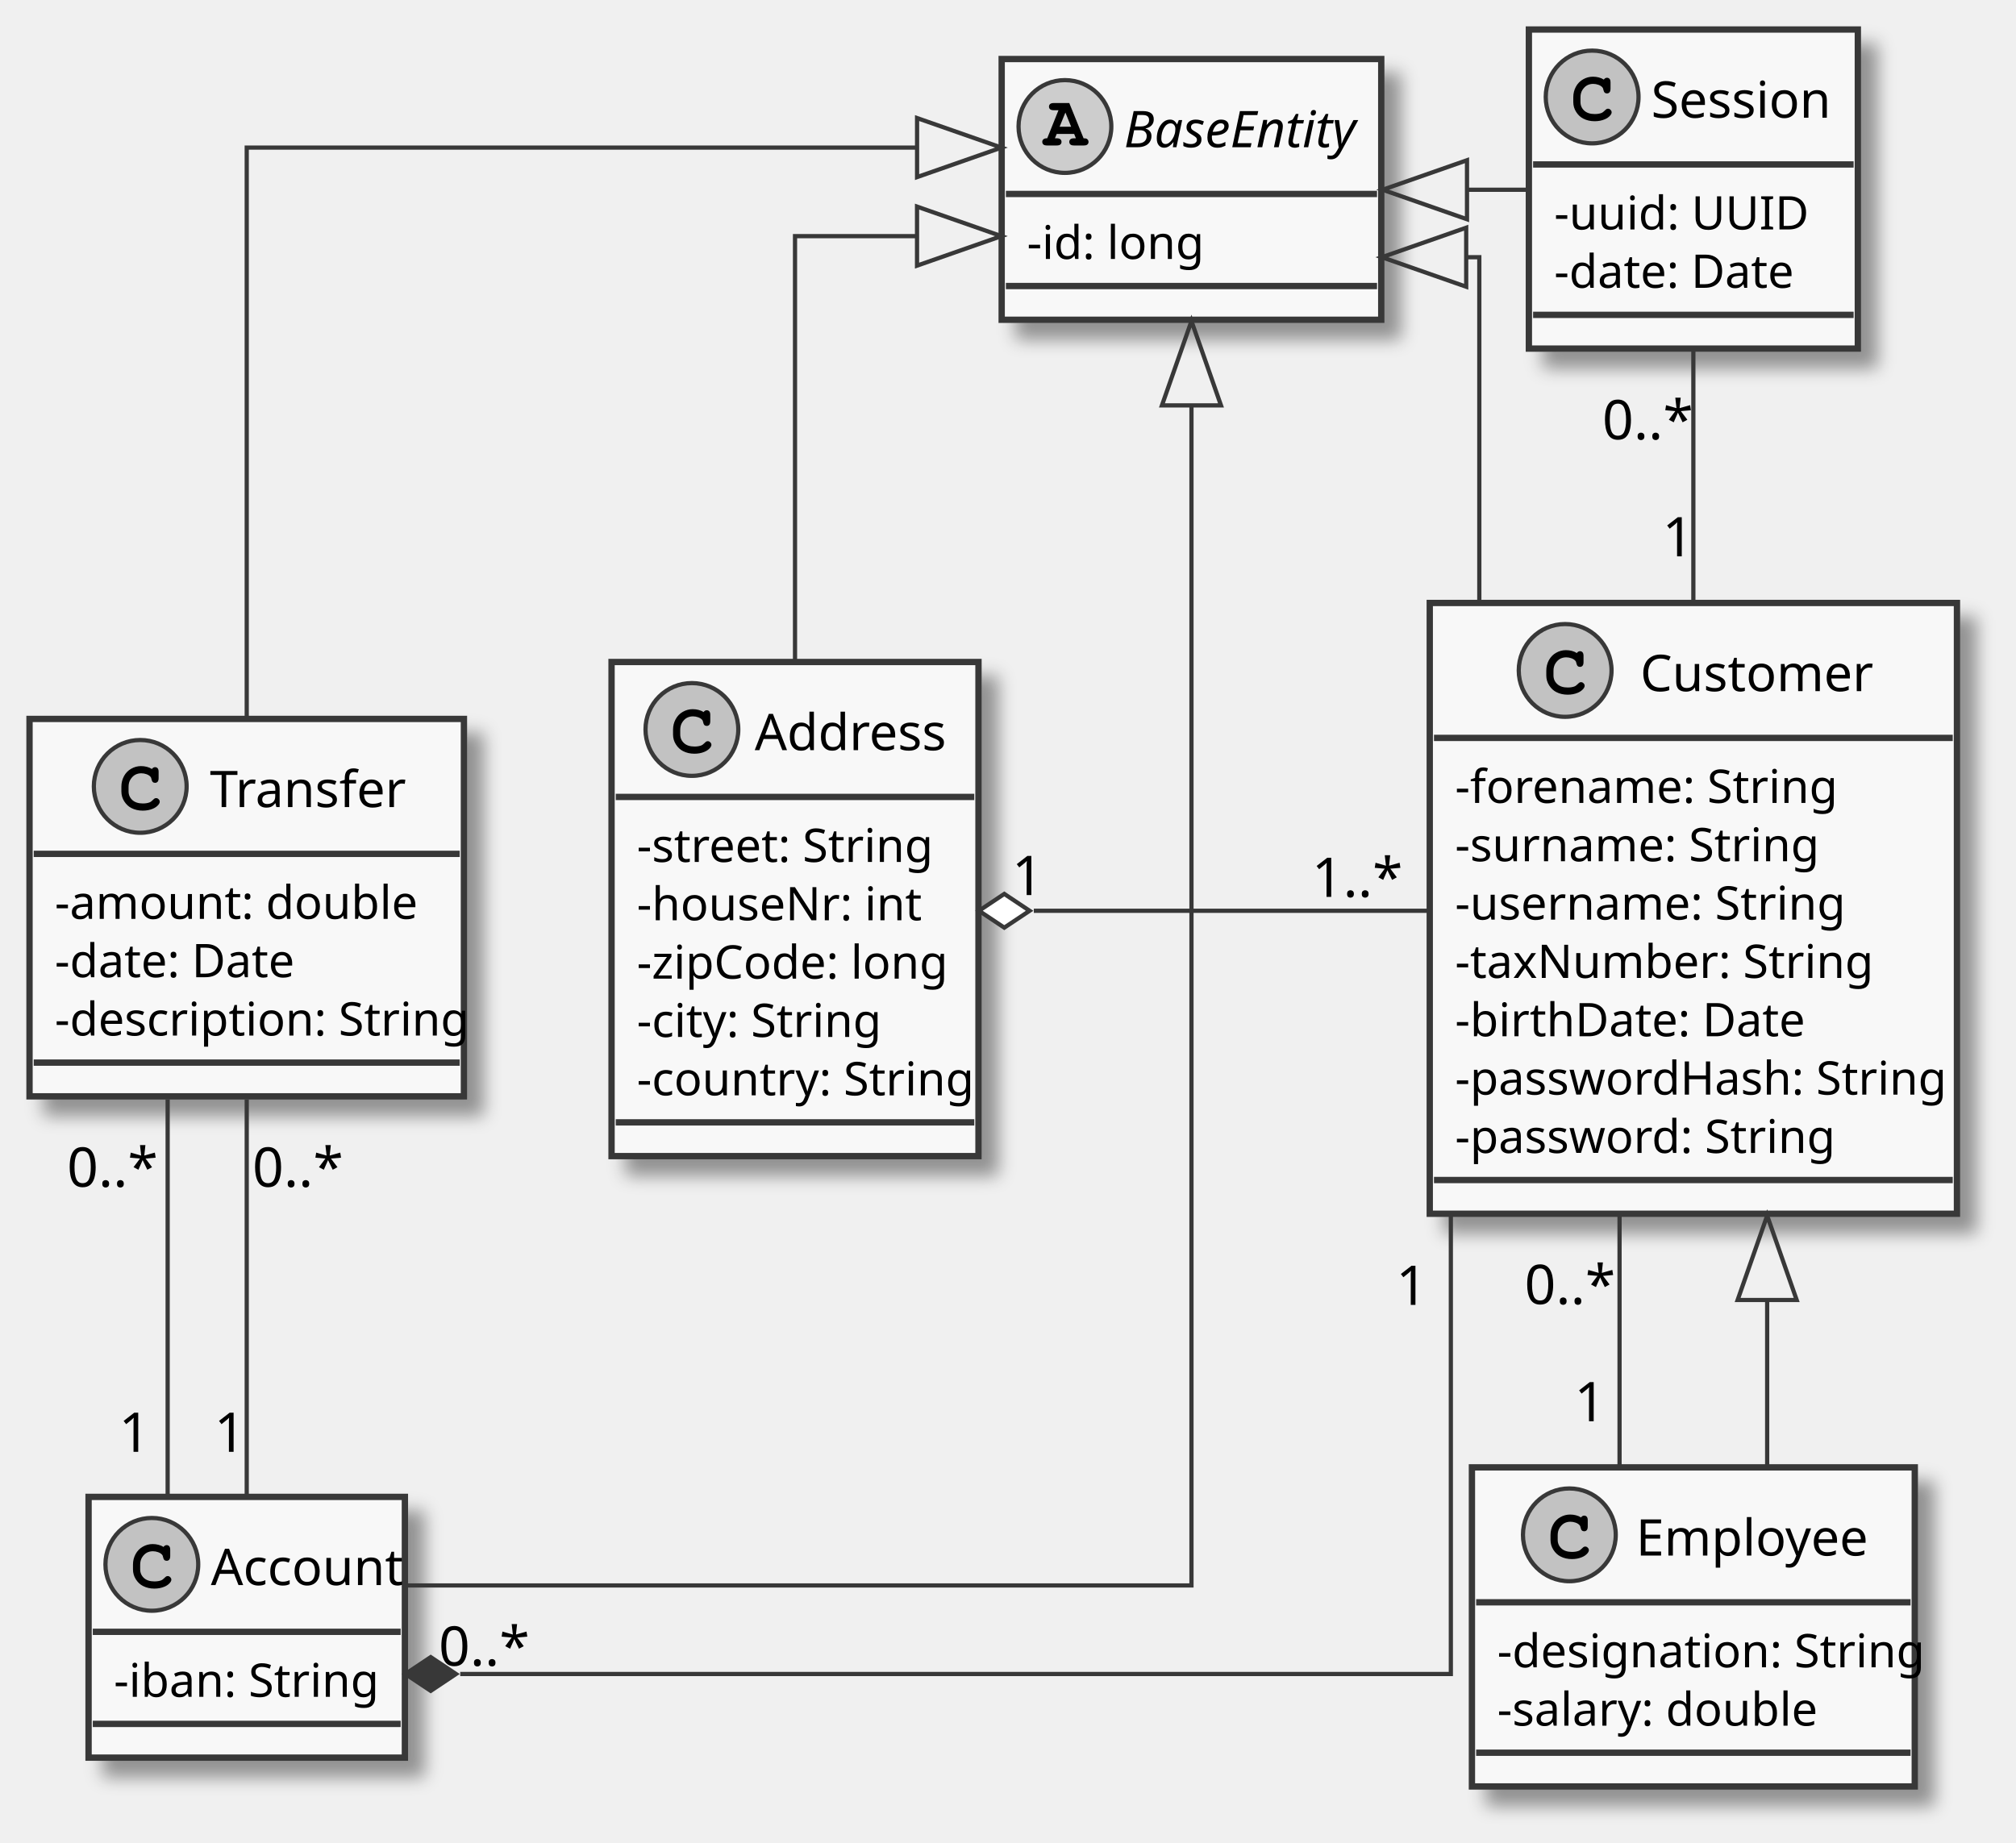
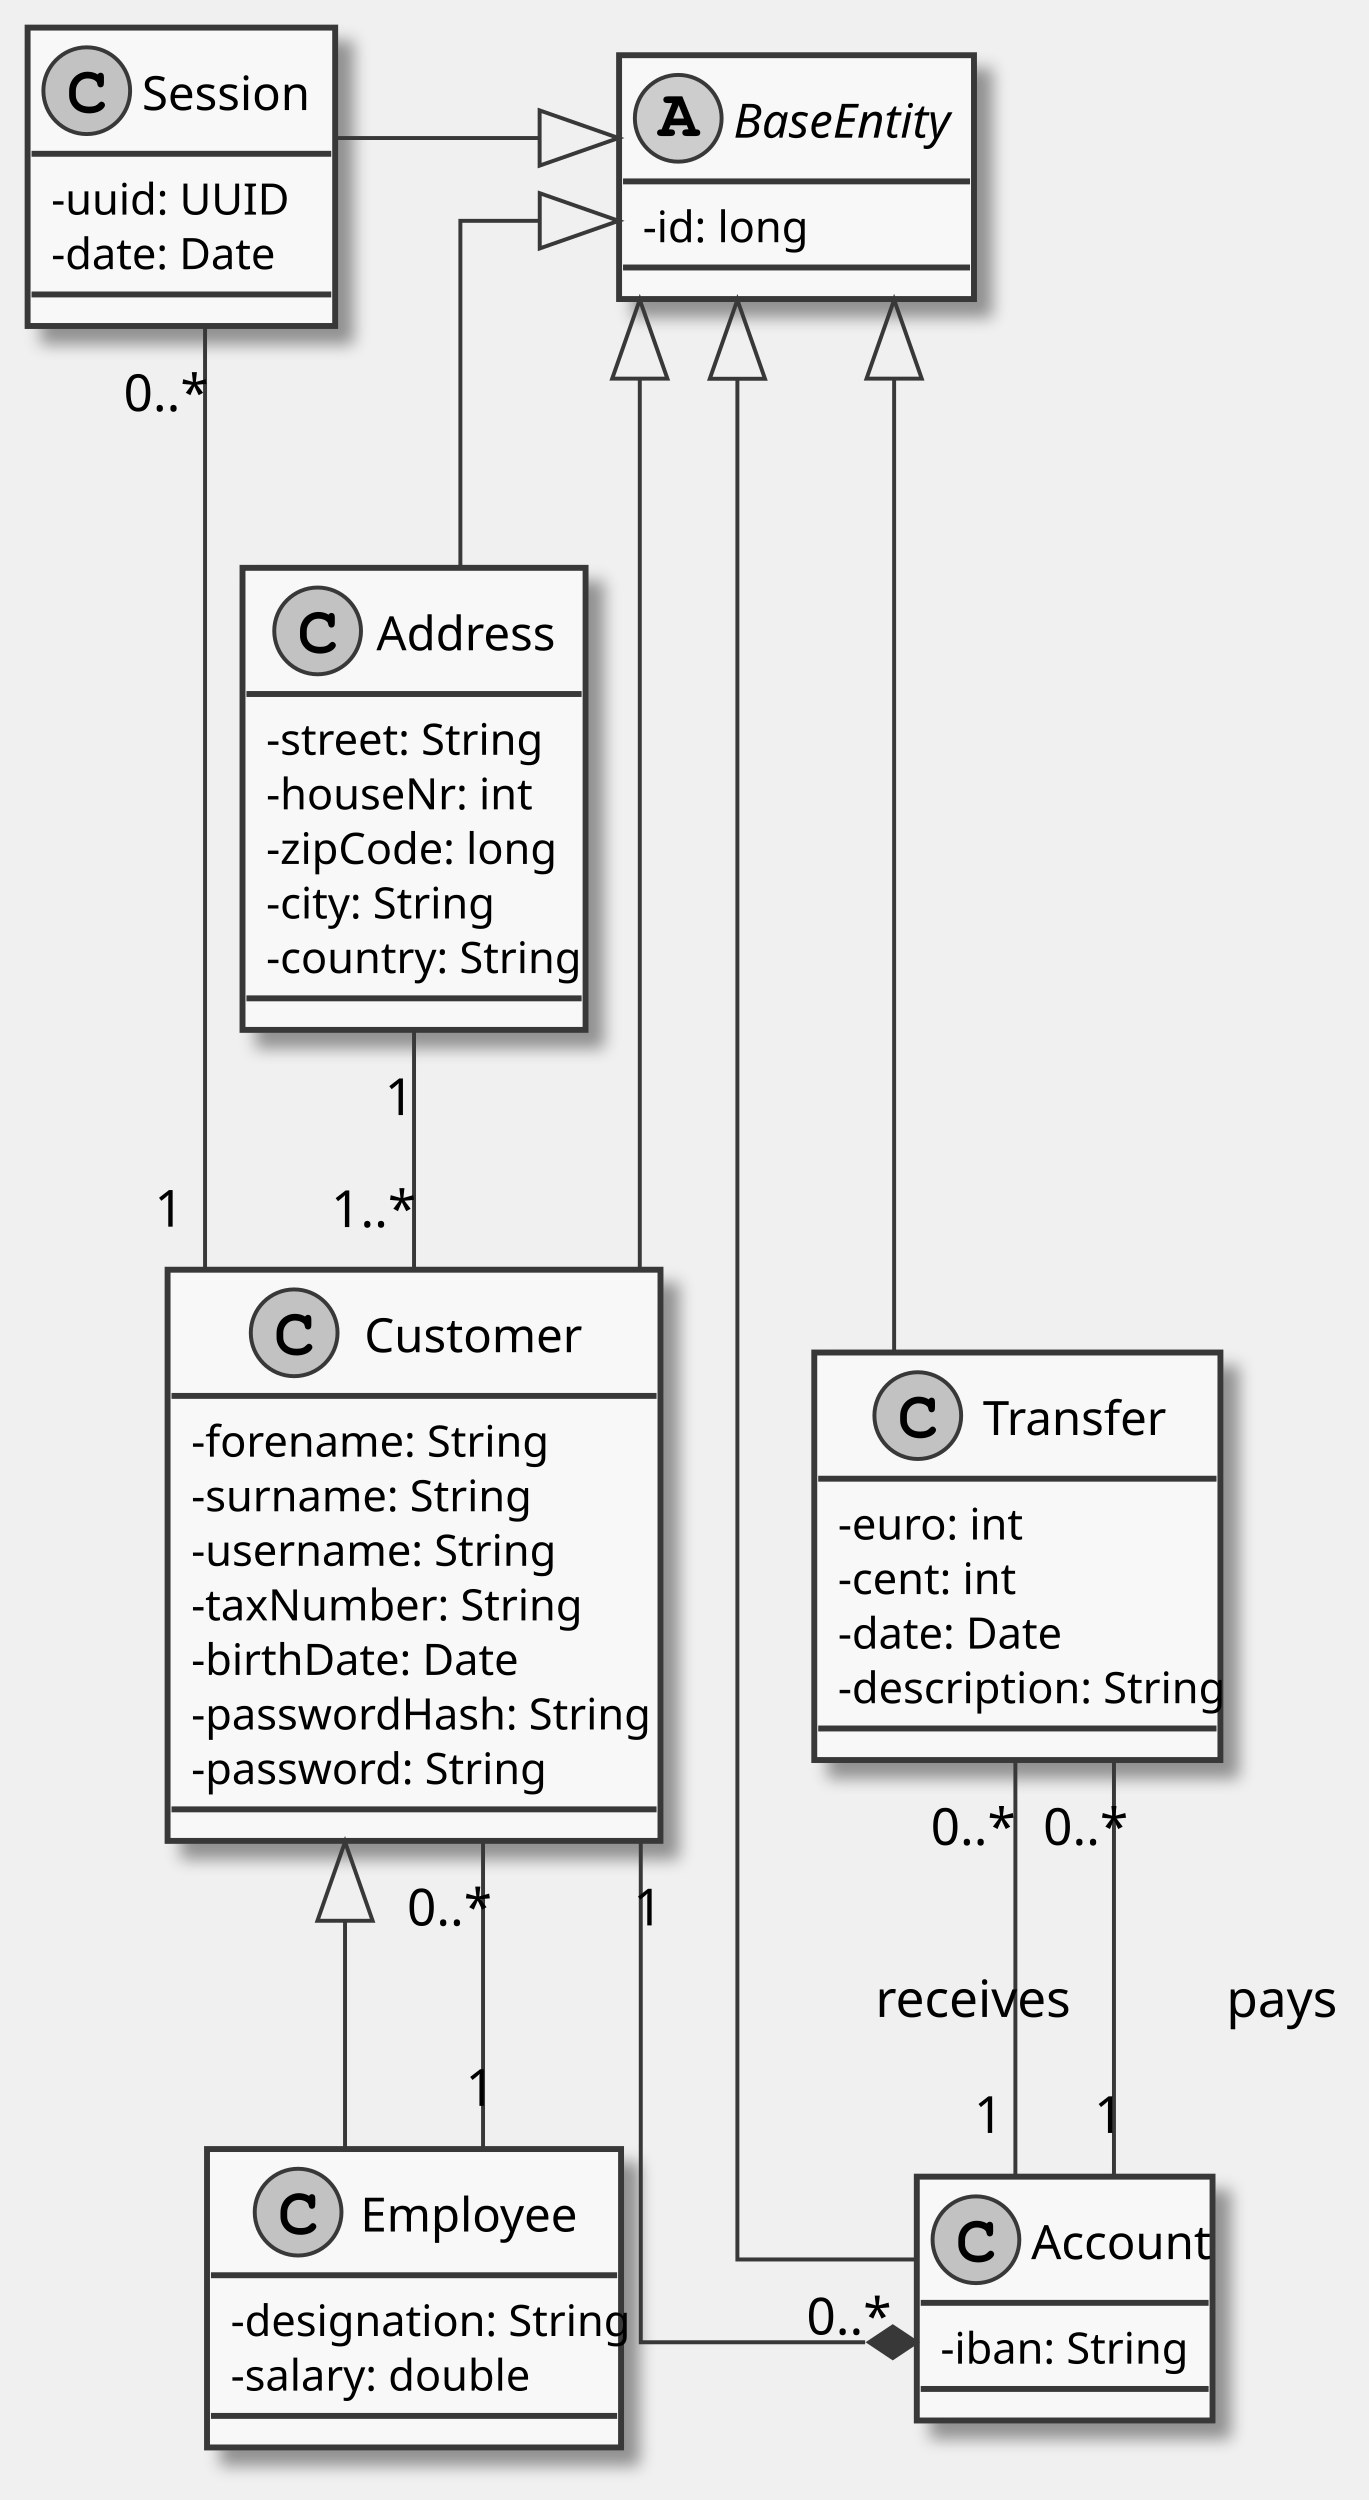
- <svg xmlns="http://www.w3.org/2000/svg" contentScriptType="application/ecmascript" contentStyleType="text/css" height="437px" preserveAspectRatio="none" style="width:478px;height:437px;" version="1.1" viewBox="0 0 478 437" width="478px" zoomAndPan="magnify">
+ <svg xmlns="http://www.w3.org/2000/svg" contentScriptType="application/ecmascript" contentStyleType="text/css" height="634px" preserveAspectRatio="none" style="width:347px;height:634px;" version="1.1" viewBox="0 0 347 634" width="347px" zoomAndPan="magnify">
  <defs>
-     <filter height="300%" id="f1jjltn5rezrqn" width="300%" x="-1" y="-1">
+     <filter height="300%" id="f1qop71v6wcttd" width="300%" x="-1" y="-1">
      <feGaussianBlur result="blurOut" stdDeviation="2.0" />
      <feColorMatrix in="blurOut" result="blurOut2" type="matrix" values="0 0 0 0 0 0 0 0 0 0 0 0 0 0 0 0 0 0 .4 0" />
      <feOffset dx="4.0" dy="4.0" in="blurOut2" result="blurOut3" />
      <feBlend in="SourceGraphic" in2="blurOut3" mode="normal" />
    </filter>
  </defs>
  <g>
-     <rect codeLine="6" fill="#F8F8F8" filter="url(#f1jjltn5rezrqn)" height="61.836" id="BaseEntity" style="stroke: #383838; stroke-width: 1.5;" width="90" x="237.5" y="14" />
-     <ellipse cx="252.5" cy="30" fill="#CDCDCD" rx="11" ry="11" style="stroke: #383838; stroke-width: 1.0;" />
-     <path d="M254.688,31.766 L250.547,31.766 L250.125,32.797 L250.547,32.797 Q251.156,32.797 251.422,33.031 Q251.688,33.266 251.688,33.656 Q251.688,34.031 251.422,34.266 Q251.156,34.5 250.547,34.5 L248.25,34.5 Q247.641,34.5 247.391,34.266 Q247.125,34.031 247.125,33.641 Q247.125,33.266 247.406,33.031 Q247.672,32.781 248.297,32.797 L250.969,26.141 L249.859,26.141 Q249.25,26.141 248.984,25.906 Q248.719,25.672 248.719,25.281 Q248.719,24.906 248.984,24.672 Q249.25,24.438 249.859,24.438 L253.531,24.438 L256.922,32.797 Q257.516,32.797 257.703,32.938 Q258.094,33.203 258.094,33.656 Q258.094,34.031 257.828,34.266 Q257.578,34.5 256.969,34.5 L254.672,34.5 Q254.062,34.5 253.797,34.266 Q253.531,34.031 253.531,33.641 Q253.531,33.266 253.797,33.031 Q254.062,32.797 254.672,32.797 L255.094,32.797 L254.688,31.766 Z M253.969,30.062 L252.609,26.688 L251.234,30.062 L253.969,30.062 Z " />
-     <text fill="#000000" font-family="sans-serif" font-size="12" font-style="italic" lengthAdjust="spacingAndGlyphs" textLength="58" x="266.5" y="34.91">BaseEntity</text>
-     <line style="stroke: #383838; stroke-width: 1.5;" x1="238.5" x2="326.5" y1="46" y2="46" />
-     <text fill="#000000" font-family="sans-serif" font-size="11" lengthAdjust="spacingAndGlyphs" textLength="38" x="243.5" y="61.419">-id: long</text>
-     <line style="stroke: #383838; stroke-width: 1.5;" x1="238.5" x2="326.5" y1="67.836" y2="67.836" />
-     <rect codeLine="13" fill="#F8F8F8" filter="url(#f1jjltn5rezrqn)" height="61.836" id="Account" style="stroke: #383838; stroke-width: 1.5;" width="75" x="21" y="355" />
-     <ellipse cx="36" cy="371" fill="#C2C2C2" rx="11" ry="11" style="stroke: #383838; stroke-width: 1.0;" />
-     <path d="M38.766,366.875 Q38.922,366.656 39.109,366.547 Q39.297,366.438 39.516,366.438 Q39.891,366.438 40.125,366.703 Q40.359,366.953 40.359,367.562 L40.359,369.016 Q40.359,369.625 40.125,369.891 Q39.891,370.156 39.516,370.156 Q39.172,370.156 38.969,369.953 Q38.766,369.766 38.656,369.25 Q38.609,368.891 38.422,368.703 Q38.094,368.328 37.484,368.109 Q36.875,367.891 36.25,367.891 Q35.484,367.891 34.844,368.219 Q34.219,368.547 33.719,369.297 Q33.234,370.047 33.234,371.078 L33.234,372.172 Q33.234,373.406 34.125,374.234 Q35.016,375.047 36.609,375.047 Q37.547,375.047 38.203,374.797 Q38.594,374.641 39.016,374.203 Q39.281,373.938 39.422,373.859 Q39.578,373.781 39.781,373.781 Q40.109,373.781 40.359,374.047 Q40.625,374.297 40.625,374.641 Q40.625,374.984 40.281,375.391 Q39.781,375.969 38.984,376.297 Q37.906,376.75 36.609,376.75 Q35.094,376.75 33.891,376.125 Q32.906,375.625 32.219,374.562 Q31.531,373.484 31.531,372.203 L31.531,371.047 Q31.531,369.719 32.141,368.578 Q32.766,367.422 33.859,366.812 Q34.953,366.188 36.188,366.188 Q36.922,366.188 37.562,366.359 Q38.219,366.516 38.766,366.875 Z " />
-     <text fill="#000000" font-family="sans-serif" font-size="12" lengthAdjust="spacingAndGlyphs" textLength="43" x="50" y="375.91">Account</text>
-     <line style="stroke: #383838; stroke-width: 1.5;" x1="22" x2="95" y1="387" y2="387" />
-     <text fill="#000000" font-family="sans-serif" font-size="11" lengthAdjust="spacingAndGlyphs" textLength="58" x="27" y="402.419">-iban: String</text>
-     <line style="stroke: #383838; stroke-width: 1.5;" x1="22" x2="95" y1="408.836" y2="408.836" />
-     <rect codeLine="17" fill="#F8F8F8" filter="url(#f1jjltn5rezrqn)" height="117.18" id="Address" style="stroke: #383838; stroke-width: 1.5;" width="87" x="145" y="157" />
-     <ellipse cx="164.05" cy="173" fill="#C2C2C2" rx="11" ry="11" style="stroke: #383838; stroke-width: 1.0;" />
-     <path d="M166.816,168.875 Q166.972,168.656 167.159,168.547 Q167.347,168.438 167.566,168.438 Q167.941,168.438 168.175,168.703 Q168.409,168.953 168.409,169.562 L168.409,171.016 Q168.409,171.625 168.175,171.891 Q167.941,172.156 167.566,172.156 Q167.222,172.156 167.019,171.953 Q166.816,171.766 166.706,171.25 Q166.659,170.891 166.472,170.703 Q166.144,170.328 165.534,170.109 Q164.925,169.891 164.3,169.891 Q163.534,169.891 162.894,170.219 Q162.269,170.547 161.769,171.297 Q161.284,172.047 161.284,173.078 L161.284,174.172 Q161.284,175.406 162.175,176.234 Q163.066,177.047 164.659,177.047 Q165.597,177.047 166.253,176.797 Q166.644,176.641 167.066,176.203 Q167.331,175.938 167.472,175.859 Q167.628,175.781 167.831,175.781 Q168.159,175.781 168.409,176.047 Q168.675,176.297 168.675,176.641 Q168.675,176.984 168.331,177.391 Q167.831,177.969 167.034,178.297 Q165.956,178.75 164.659,178.75 Q163.144,178.75 161.941,178.125 Q160.956,177.625 160.269,176.562 Q159.581,175.484 159.581,174.203 L159.581,173.047 Q159.581,171.719 160.191,170.578 Q160.816,169.422 161.909,168.812 Q163.003,168.188 164.238,168.188 Q164.972,168.188 165.613,168.359 Q166.269,168.516 166.816,168.875 Z " />
-     <text fill="#000000" font-family="sans-serif" font-size="12" lengthAdjust="spacingAndGlyphs" textLength="46" x="178.95" y="177.91">Address</text>
-     <line style="stroke: #383838; stroke-width: 1.5;" x1="146" x2="231" y1="189" y2="189" />
-     <text fill="#000000" font-family="sans-serif" font-size="11" lengthAdjust="spacingAndGlyphs" textLength="66" x="151" y="204.419">-street: String</text>
-     <text fill="#000000" font-family="sans-serif" font-size="11" lengthAdjust="spacingAndGlyphs" textLength="62" x="151" y="218.255">-houseNr: int</text>
-     <text fill="#000000" font-family="sans-serif" font-size="11" lengthAdjust="spacingAndGlyphs" textLength="69" x="151" y="232.091">-zipCode: long</text>
-     <text fill="#000000" font-family="sans-serif" font-size="11" lengthAdjust="spacingAndGlyphs" textLength="55" x="151" y="245.927">-city: String</text>
-     <text fill="#000000" font-family="sans-serif" font-size="11" lengthAdjust="spacingAndGlyphs" textLength="75" x="151" y="259.763">-country: String</text>
-     <line style="stroke: #383838; stroke-width: 1.5;" x1="146" x2="231" y1="266.18" y2="266.18" />
-     <rect codeLine="27" fill="#F8F8F8" filter="url(#f1jjltn5rezrqn)" height="144.852" id="Customer" style="stroke: #383838; stroke-width: 1.5;" width="125" x="339" y="143" />
-     <ellipse cx="371.1" cy="159" fill="#C2C2C2" rx="11" ry="11" style="stroke: #383838; stroke-width: 1.0;" />
-     <path d="M373.866,154.875 Q374.022,154.656 374.209,154.547 Q374.397,154.438 374.616,154.438 Q374.991,154.438 375.225,154.703 Q375.459,154.953 375.459,155.562 L375.459,157.016 Q375.459,157.625 375.225,157.891 Q374.991,158.156 374.616,158.156 Q374.272,158.156 374.069,157.953 Q373.866,157.766 373.756,157.25 Q373.709,156.891 373.522,156.703 Q373.194,156.328 372.584,156.109 Q371.975,155.891 371.35,155.891 Q370.584,155.891 369.944,156.219 Q369.319,156.547 368.819,157.297 Q368.334,158.047 368.334,159.078 L368.334,160.172 Q368.334,161.406 369.225,162.234 Q370.116,163.047 371.709,163.047 Q372.647,163.047 373.303,162.797 Q373.694,162.641 374.116,162.203 Q374.381,161.938 374.522,161.859 Q374.678,161.781 374.881,161.781 Q375.209,161.781 375.459,162.047 Q375.725,162.297 375.725,162.641 Q375.725,162.984 375.381,163.391 Q374.881,163.969 374.084,164.297 Q373.006,164.75 371.709,164.75 Q370.194,164.75 368.991,164.125 Q368.006,163.625 367.319,162.562 Q366.631,161.484 366.631,160.203 L366.631,159.047 Q366.631,157.719 367.241,156.578 Q367.866,155.422 368.959,154.812 Q370.053,154.188 371.288,154.188 Q372.022,154.188 372.663,154.359 Q373.319,154.516 373.866,154.875 Z " />
-     <text fill="#000000" font-family="sans-serif" font-size="12" lengthAdjust="spacingAndGlyphs" textLength="55" x="388.9" y="163.91">Customer</text>
-     <line style="stroke: #383838; stroke-width: 1.5;" x1="340" x2="463" y1="175" y2="175" />
-     <text fill="#000000" font-family="sans-serif" font-size="11" lengthAdjust="spacingAndGlyphs" textLength="84" x="345" y="190.419">-forename: String</text>
-     <text fill="#000000" font-family="sans-serif" font-size="11" lengthAdjust="spacingAndGlyphs" textLength="80" x="345" y="204.255">-surname: String</text>
-     <text fill="#000000" font-family="sans-serif" font-size="11" lengthAdjust="spacingAndGlyphs" textLength="86" x="345" y="218.091">-username: String</text>
-     <text fill="#000000" font-family="sans-serif" font-size="11" lengthAdjust="spacingAndGlyphs" textLength="90" x="345" y="231.927">-taxNumber: String</text>
-     <text fill="#000000" font-family="sans-serif" font-size="11" lengthAdjust="spacingAndGlyphs" textLength="75" x="345" y="245.763">-birthDate: Date</text>
-     <text fill="#000000" font-family="sans-serif" font-size="11" lengthAdjust="spacingAndGlyphs" textLength="113" x="345" y="259.599">-passwordHash: String</text>
-     <text fill="#000000" font-family="sans-serif" font-size="11" lengthAdjust="spacingAndGlyphs" textLength="88" x="345" y="273.435">-password: String</text>
-     <line style="stroke: #383838; stroke-width: 1.5;" x1="340" x2="463" y1="279.852" y2="279.852" />
-     <rect codeLine="37" fill="#F8F8F8" filter="url(#f1jjltn5rezrqn)" height="75.672" id="Employee" style="stroke: #383838; stroke-width: 1.5;" width="105" x="349" y="348" />
-     <ellipse cx="372.1" cy="364" fill="#C2C2C2" rx="11" ry="11" style="stroke: #383838; stroke-width: 1.0;" />
-     <path d="M374.866,359.875 Q375.022,359.656 375.209,359.547 Q375.397,359.438 375.616,359.438 Q375.991,359.438 376.225,359.703 Q376.459,359.953 376.459,360.562 L376.459,362.016 Q376.459,362.625 376.225,362.891 Q375.991,363.156 375.616,363.156 Q375.272,363.156 375.069,362.953 Q374.866,362.766 374.756,362.25 Q374.709,361.891 374.522,361.703 Q374.194,361.328 373.584,361.109 Q372.975,360.891 372.35,360.891 Q371.584,360.891 370.944,361.219 Q370.319,361.547 369.819,362.297 Q369.334,363.047 369.334,364.078 L369.334,365.172 Q369.334,366.406 370.225,367.234 Q371.116,368.047 372.709,368.047 Q373.647,368.047 374.303,367.797 Q374.694,367.641 375.116,367.203 Q375.381,366.938 375.522,366.859 Q375.678,366.781 375.881,366.781 Q376.209,366.781 376.459,367.047 Q376.725,367.297 376.725,367.641 Q376.725,367.984 376.381,368.391 Q375.881,368.969 375.084,369.297 Q374.006,369.75 372.709,369.75 Q371.194,369.75 369.991,369.125 Q369.006,368.625 368.319,367.562 Q367.631,366.484 367.631,365.203 L367.631,364.047 Q367.631,362.719 368.241,361.578 Q368.866,360.422 369.959,359.812 Q371.053,359.188 372.288,359.188 Q373.022,359.188 373.663,359.359 Q374.319,359.516 374.866,359.875 Z " />
-     <text fill="#000000" font-family="sans-serif" font-size="12" lengthAdjust="spacingAndGlyphs" textLength="55" x="387.9" y="368.91">Employee</text>
-     <line style="stroke: #383838; stroke-width: 1.5;" x1="350" x2="453" y1="380" y2="380" />
-     <text fill="#000000" font-family="sans-serif" font-size="11" lengthAdjust="spacingAndGlyphs" textLength="93" x="355" y="395.419">-designation: String</text>
-     <text fill="#000000" font-family="sans-serif" font-size="11" lengthAdjust="spacingAndGlyphs" textLength="72" x="355" y="409.255">-salary: double</text>
-     <line style="stroke: #383838; stroke-width: 1.5;" x1="350" x2="453" y1="415.672" y2="415.672" />
-     <rect codeLine="42" fill="#F8F8F8" filter="url(#f1jjltn5rezrqn)" height="75.672" id="Session" style="stroke: #383838; stroke-width: 1.5;" width="78" x="362.5" y="7" />
-     <ellipse cx="377.5" cy="23" fill="#C2C2C2" rx="11" ry="11" style="stroke: #383838; stroke-width: 1.0;" />
-     <path d="M380.266,18.875 Q380.422,18.656 380.609,18.547 Q380.797,18.438 381.016,18.438 Q381.391,18.438 381.625,18.703 Q381.859,18.953 381.859,19.562 L381.859,21.016 Q381.859,21.625 381.625,21.891 Q381.391,22.156 381.016,22.156 Q380.672,22.156 380.469,21.953 Q380.266,21.766 380.156,21.25 Q380.109,20.891 379.922,20.703 Q379.594,20.328 378.984,20.109 Q378.375,19.891 377.75,19.891 Q376.984,19.891 376.344,20.219 Q375.719,20.547 375.219,21.297 Q374.734,22.047 374.734,23.078 L374.734,24.172 Q374.734,25.406 375.625,26.234 Q376.516,27.047 378.109,27.047 Q379.047,27.047 379.703,26.797 Q380.094,26.641 380.516,26.203 Q380.781,25.938 380.922,25.859 Q381.078,25.781 381.281,25.781 Q381.609,25.781 381.859,26.047 Q382.125,26.297 382.125,26.641 Q382.125,26.984 381.781,27.391 Q381.281,27.969 380.484,28.297 Q379.406,28.75 378.109,28.75 Q376.594,28.75 375.391,28.125 Q374.406,27.625 373.719,26.562 Q373.031,25.484 373.031,24.203 L373.031,23.047 Q373.031,21.719 373.641,20.578 Q374.266,19.422 375.359,18.812 Q376.453,18.188 377.688,18.188 Q378.422,18.188 379.062,18.359 Q379.719,18.516 380.266,18.875 Z " />
-     <text fill="#000000" font-family="sans-serif" font-size="12" lengthAdjust="spacingAndGlyphs" textLength="46" x="391.5" y="27.91">Session</text>
-     <line style="stroke: #383838; stroke-width: 1.5;" x1="363.5" x2="439.5" y1="39" y2="39" />
-     <text fill="#000000" font-family="sans-serif" font-size="11" lengthAdjust="spacingAndGlyphs" textLength="53" x="368.5" y="54.419">-uuid: UUID</text>
-     <text fill="#000000" font-family="sans-serif" font-size="11" lengthAdjust="spacingAndGlyphs" textLength="53" x="368.5" y="68.255">-date: Date</text>
-     <line style="stroke: #383838; stroke-width: 1.5;" x1="363.5" x2="439.5" y1="74.672" y2="74.672" />
-     <rect codeLine="47" fill="#F8F8F8" filter="url(#f1jjltn5rezrqn)" height="89.508" id="Transfer" style="stroke: #383838; stroke-width: 1.5;" width="103" x="7" y="170.5" />
-     <ellipse cx="33.25" cy="186.5" fill="#C2C2C2" rx="11" ry="11" style="stroke: #383838; stroke-width: 1.0;" />
-     <path d="M36.016,182.375 Q36.172,182.156 36.359,182.047 Q36.547,181.938 36.766,181.938 Q37.141,181.938 37.375,182.203 Q37.609,182.453 37.609,183.062 L37.609,184.516 Q37.609,185.125 37.375,185.391 Q37.141,185.656 36.766,185.656 Q36.422,185.656 36.219,185.453 Q36.016,185.266 35.906,184.75 Q35.859,184.391 35.672,184.203 Q35.344,183.828 34.734,183.609 Q34.125,183.391 33.5,183.391 Q32.734,183.391 32.094,183.719 Q31.469,184.047 30.969,184.797 Q30.484,185.547 30.484,186.578 L30.484,187.672 Q30.484,188.906 31.375,189.734 Q32.266,190.547 33.859,190.547 Q34.797,190.547 35.453,190.297 Q35.844,190.141 36.266,189.703 Q36.531,189.438 36.672,189.359 Q36.828,189.281 37.031,189.281 Q37.359,189.281 37.609,189.547 Q37.875,189.797 37.875,190.141 Q37.875,190.484 37.531,190.891 Q37.031,191.469 36.234,191.797 Q35.156,192.25 33.859,192.25 Q32.344,192.25 31.141,191.625 Q30.156,191.125 29.469,190.062 Q28.781,188.984 28.781,187.703 L28.781,186.547 Q28.781,185.219 29.391,184.078 Q30.016,182.922 31.109,182.312 Q32.203,181.688 33.438,181.688 Q34.172,181.688 34.812,181.859 Q35.469,182.016 36.016,182.375 Z " />
-     <text fill="#000000" font-family="sans-serif" font-size="12" lengthAdjust="spacingAndGlyphs" textLength="46" x="49.75" y="191.41">Transfer</text>
-     <line style="stroke: #383838; stroke-width: 1.5;" x1="8" x2="109" y1="202.5" y2="202.5" />
-     <text fill="#000000" font-family="sans-serif" font-size="11" lengthAdjust="spacingAndGlyphs" textLength="77" x="13" y="217.919">-amount: double</text>
-     <text fill="#000000" font-family="sans-serif" font-size="11" lengthAdjust="spacingAndGlyphs" textLength="53" x="13" y="231.755">-date: Date</text>
-     <text fill="#000000" font-family="sans-serif" font-size="11" lengthAdjust="spacingAndGlyphs" textLength="91" x="13" y="245.591">-description: String</text>
-     <line style="stroke: #383838; stroke-width: 1.5;" x1="8" x2="109" y1="252.008" y2="252.008" />
-     <path codeLine="55" d="M401.5,83.26 C401.5,100.84 401.5,122.29 401.5,142.75 " fill="none" id="Session-Customer" style="stroke: #383838; stroke-width: 1.0;" />
-     <text fill="#000000" font-family="sans-serif" font-size="13" lengthAdjust="spacingAndGlyphs" textLength="20" x="379.906" y="104.182">0..*</text>
-     <text fill="#000000" font-family="sans-serif" font-size="13" lengthAdjust="spacingAndGlyphs" textLength="7" x="394.139" y="131.944">1</text>
-     <path codeLine="56" d="M344,288.02 C344,338.57 344,397 344,397 C344,397 109.12,397 109.12,397 " fill="none" id="Customer-to-Account" style="stroke: #383838; stroke-width: 1.0;" />
-     <polygon fill="#383838" points="96.12,397,102.12,401,108.12,397,102.12,393,96.12,397" style="stroke: #383838; stroke-width: 1.0;" />
-     <text fill="#000000" font-family="sans-serif" font-size="13" lengthAdjust="spacingAndGlyphs" textLength="7" x="330.995" y="309.466">1</text>
-     <text fill="#000000" font-family="sans-serif" font-size="13" lengthAdjust="spacingAndGlyphs" textLength="20" x="104.007" y="395.035">0..*</text>
-     <path codeLine="57" d="M245.12,216 C245.12,216 338.96,216 338.96,216 " fill="none" id="Address-backto-Customer" style="stroke: #383838; stroke-width: 1.0;" />
-     <polygon fill="#FFFFFF" points="232.12,216,238.12,220,244.12,216,238.12,212,232.12,216" style="stroke: #383838; stroke-width: 1.0;" />
-     <text fill="#000000" font-family="sans-serif" font-size="13" lengthAdjust="spacingAndGlyphs" textLength="7" x="239.924" y="212.267">1</text>
-     <text fill="#000000" font-family="sans-serif" font-size="13" lengthAdjust="spacingAndGlyphs" textLength="20" x="311.026" y="212.702">1..*</text>
-     <path codeLine="58" d="M39.75,260.74 C39.75,290.44 39.75,328.51 39.75,354.84 " fill="none" id="Transfer-Account" style="stroke: #383838; stroke-width: 1.0;" />
-     <text fill="#000000" font-family="sans-serif" font-size="13" lengthAdjust="spacingAndGlyphs" textLength="20" x="15.887" y="281.446">0..*</text>
-     <text fill="#000000" font-family="sans-serif" font-size="13" lengthAdjust="spacingAndGlyphs" textLength="7" x="28.161" y="344.312">1</text>
-     <path codeLine="59" d="M58.5,260.74 C58.5,290.44 58.5,328.51 58.5,354.84 " fill="none" id="Transfer-Account-1" style="stroke: #383838; stroke-width: 1.0;" />
-     <text fill="#000000" font-family="sans-serif" font-size="13" lengthAdjust="spacingAndGlyphs" textLength="20" x="59.844" y="281.446">0..*</text>
-     <text fill="#000000" font-family="sans-serif" font-size="13" lengthAdjust="spacingAndGlyphs" textLength="7" x="50.778" y="344.312">1</text>
-     <path codeLine="60" d="M384,288.3 C384,308.76 384,330.19 384,347.75 " fill="none" id="Customer-Employee" style="stroke: #383838; stroke-width: 1.0;" />
-     <text fill="#000000" font-family="sans-serif" font-size="13" lengthAdjust="spacingAndGlyphs" textLength="20" x="361.465" y="309.267">0..*</text>
-     <text fill="#000000" font-family="sans-serif" font-size="13" lengthAdjust="spacingAndGlyphs" textLength="7" x="373.259" y="337.067">1</text>
-     <path codeLine="68" d="M419,308.3 C419,308.3 419,347.75 419,347.75 " fill="none" id="Customer-backto-Employee" style="stroke: #383838; stroke-width: 1.0;" />
-     <polygon fill="none" points="412,308.3,419,288.3,426,308.3,412,308.3" style="stroke: #383838; stroke-width: 1.0;" />
-     <path codeLine="62" d="M282.5,96.14 C282.5,96.14 282.5,376 282.5,376 C282.5,376 160.08,376 96.25,376 " fill="none" id="BaseEntity-backto-Account" style="stroke: #383838; stroke-width: 1.0;" />
-     <polygon fill="none" points="275.5,96.14,282.5,76.14,289.5,96.14,275.5,96.14" style="stroke: #383838; stroke-width: 1.0;" />
-     <path codeLine="63" d="M217.43,56 C217.43,56 188.5,56 188.5,56 C188.5,56 188.5,111.13 188.5,156.56 " fill="none" id="BaseEntity-backto-Address" style="stroke: #383838; stroke-width: 1.0;" />
-     <polygon fill="none" points="217.43,49,237.43,56,217.43,63,217.43,49" style="stroke: #383838; stroke-width: 1.0;" />
-     <path codeLine="64" d="M347.64,61 C347.64,61 350.75,61 350.75,61 C350.75,61 350.75,102.7 350.75,142.77 " fill="none" id="BaseEntity-backto-Customer" style="stroke: #383838; stroke-width: 1.0;" />
-     <polygon fill="none" points="347.64,68,327.64,61,347.64,54,347.64,68" style="stroke: #383838; stroke-width: 1.0;" />
-     <path codeLine="65" d="M347.83,45 C347.83,45 362.13,45 362.13,45 " fill="none" id="BaseEntity-backto-Session" style="stroke: #383838; stroke-width: 1.0;" />
-     <polygon fill="none" points="347.83,52,327.83,45,347.83,38,347.83,52" style="stroke: #383838; stroke-width: 1.0;" />
-     <path codeLine="66" d="M217.44,35 C217.44,35 58.5,35 58.5,35 C58.5,35 58.5,116.96 58.5,170.42 " fill="none" id="BaseEntity-backto-Transfer" style="stroke: #383838; stroke-width: 1.0;" />
-     <polygon fill="none" points="217.44,28,237.44,35,217.44,42,217.44,28" style="stroke: #383838; stroke-width: 1.0;" />
+     <rect codeLine="6" fill="#F8F8F8" filter="url(#f1qop71v6wcttd)" height="61.836" id="BaseEntity" style="stroke: #383838; stroke-width: 1.5;" width="90" x="157" y="14" />
+     <ellipse cx="172" cy="30" fill="#CDCDCD" rx="11" ry="11" style="stroke: #383838; stroke-width: 1.0;" />
+     <path d="M174.188,31.766 L170.047,31.766 L169.625,32.797 L170.047,32.797 Q170.656,32.797 170.922,33.031 Q171.188,33.266 171.188,33.656 Q171.188,34.031 170.922,34.266 Q170.656,34.5 170.047,34.5 L167.75,34.5 Q167.141,34.5 166.891,34.266 Q166.625,34.031 166.625,33.641 Q166.625,33.266 166.906,33.031 Q167.172,32.781 167.797,32.797 L170.469,26.141 L169.359,26.141 Q168.75,26.141 168.484,25.906 Q168.219,25.672 168.219,25.281 Q168.219,24.906 168.484,24.672 Q168.75,24.438 169.359,24.438 L173.031,24.438 L176.422,32.797 Q177.016,32.797 177.203,32.938 Q177.594,33.203 177.594,33.656 Q177.594,34.031 177.328,34.266 Q177.078,34.5 176.469,34.5 L174.172,34.5 Q173.562,34.5 173.297,34.266 Q173.031,34.031 173.031,33.641 Q173.031,33.266 173.297,33.031 Q173.562,32.797 174.172,32.797 L174.594,32.797 L174.188,31.766 Z M173.469,30.062 L172.109,26.688 L170.734,30.062 L173.469,30.062 Z " />
+     <text fill="#000000" font-family="sans-serif" font-size="12" font-style="italic" lengthAdjust="spacingAndGlyphs" textLength="58" x="186" y="34.91">BaseEntity</text>
+     <line style="stroke: #383838; stroke-width: 1.5;" x1="158" x2="246" y1="46" y2="46" />
+     <text fill="#000000" font-family="sans-serif" font-size="11" lengthAdjust="spacingAndGlyphs" textLength="38" x="163" y="61.419">-id: long</text>
+     <line style="stroke: #383838; stroke-width: 1.5;" x1="158" x2="246" y1="67.836" y2="67.836" />
+     <rect codeLine="13" fill="#F8F8F8" filter="url(#f1qop71v6wcttd)" height="61.836" id="Account" style="stroke: #383838; stroke-width: 1.5;" width="75" x="232.5" y="552" />
+     <ellipse cx="247.5" cy="568" fill="#C2C2C2" rx="11" ry="11" style="stroke: #383838; stroke-width: 1.0;" />
+     <path d="M250.266,563.875 Q250.422,563.656 250.609,563.547 Q250.797,563.438 251.016,563.438 Q251.391,563.438 251.625,563.703 Q251.859,563.953 251.859,564.562 L251.859,566.016 Q251.859,566.625 251.625,566.891 Q251.391,567.156 251.016,567.156 Q250.672,567.156 250.469,566.953 Q250.266,566.766 250.156,566.25 Q250.109,565.891 249.922,565.703 Q249.594,565.328 248.984,565.109 Q248.375,564.891 247.75,564.891 Q246.984,564.891 246.344,565.219 Q245.719,565.547 245.219,566.297 Q244.734,567.047 244.734,568.078 L244.734,569.172 Q244.734,570.406 245.625,571.234 Q246.516,572.047 248.109,572.047 Q249.047,572.047 249.703,571.797 Q250.094,571.641 250.516,571.203 Q250.781,570.938 250.922,570.859 Q251.078,570.781 251.281,570.781 Q251.609,570.781 251.859,571.047 Q252.125,571.297 252.125,571.641 Q252.125,571.984 251.781,572.391 Q251.281,572.969 250.484,573.297 Q249.406,573.75 248.109,573.75 Q246.594,573.75 245.391,573.125 Q244.406,572.625 243.719,571.562 Q243.031,570.484 243.031,569.203 L243.031,568.047 Q243.031,566.719 243.641,565.578 Q244.266,564.422 245.359,563.812 Q246.453,563.188 247.688,563.188 Q248.422,563.188 249.062,563.359 Q249.719,563.516 250.266,563.875 Z " />
+     <text fill="#000000" font-family="sans-serif" font-size="12" lengthAdjust="spacingAndGlyphs" textLength="43" x="261.5" y="572.91">Account</text>
+     <line style="stroke: #383838; stroke-width: 1.5;" x1="233.5" x2="306.5" y1="584" y2="584" />
+     <text fill="#000000" font-family="sans-serif" font-size="11" lengthAdjust="spacingAndGlyphs" textLength="58" x="238.5" y="599.419">-iban: String</text>
+     <line style="stroke: #383838; stroke-width: 1.5;" x1="233.5" x2="306.5" y1="605.836" y2="605.836" />
+     <rect codeLine="17" fill="#F8F8F8" filter="url(#f1qop71v6wcttd)" height="117.18" id="Address" style="stroke: #383838; stroke-width: 1.5;" width="87" x="61.5" y="144" />
+     <ellipse cx="80.55" cy="160" fill="#C2C2C2" rx="11" ry="11" style="stroke: #383838; stroke-width: 1.0;" />
+     <path d="M83.316,155.875 Q83.472,155.656 83.659,155.547 Q83.847,155.438 84.066,155.438 Q84.441,155.438 84.675,155.703 Q84.909,155.953 84.909,156.562 L84.909,158.016 Q84.909,158.625 84.675,158.891 Q84.441,159.156 84.066,159.156 Q83.722,159.156 83.519,158.953 Q83.316,158.766 83.206,158.25 Q83.159,157.891 82.972,157.703 Q82.644,157.328 82.034,157.109 Q81.425,156.891 80.8,156.891 Q80.034,156.891 79.394,157.219 Q78.769,157.547 78.269,158.297 Q77.784,159.047 77.784,160.078 L77.784,161.172 Q77.784,162.406 78.675,163.234 Q79.566,164.047 81.159,164.047 Q82.097,164.047 82.753,163.797 Q83.144,163.641 83.566,163.203 Q83.831,162.938 83.972,162.859 Q84.128,162.781 84.331,162.781 Q84.659,162.781 84.909,163.047 Q85.175,163.297 85.175,163.641 Q85.175,163.984 84.831,164.391 Q84.331,164.969 83.534,165.297 Q82.456,165.75 81.159,165.75 Q79.644,165.75 78.441,165.125 Q77.456,164.625 76.769,163.562 Q76.081,162.484 76.081,161.203 L76.081,160.047 Q76.081,158.719 76.691,157.578 Q77.316,156.422 78.409,155.812 Q79.503,155.188 80.737,155.188 Q81.472,155.188 82.112,155.359 Q82.769,155.516 83.316,155.875 Z " />
+     <text fill="#000000" font-family="sans-serif" font-size="12" lengthAdjust="spacingAndGlyphs" textLength="46" x="95.45" y="164.91">Address</text>
+     <line style="stroke: #383838; stroke-width: 1.5;" x1="62.5" x2="147.5" y1="176" y2="176" />
+     <text fill="#000000" font-family="sans-serif" font-size="11" lengthAdjust="spacingAndGlyphs" textLength="66" x="67.5" y="191.419">-street: String</text>
+     <text fill="#000000" font-family="sans-serif" font-size="11" lengthAdjust="spacingAndGlyphs" textLength="62" x="67.5" y="205.255">-houseNr: int</text>
+     <text fill="#000000" font-family="sans-serif" font-size="11" lengthAdjust="spacingAndGlyphs" textLength="69" x="67.5" y="219.091">-zipCode: long</text>
+     <text fill="#000000" font-family="sans-serif" font-size="11" lengthAdjust="spacingAndGlyphs" textLength="55" x="67.5" y="232.927">-city: String</text>
+     <text fill="#000000" font-family="sans-serif" font-size="11" lengthAdjust="spacingAndGlyphs" textLength="75" x="67.5" y="246.763">-country: String</text>
+     <line style="stroke: #383838; stroke-width: 1.5;" x1="62.5" x2="147.5" y1="253.18" y2="253.18" />
+     <rect codeLine="27" fill="#F8F8F8" filter="url(#f1qop71v6wcttd)" height="144.852" id="Customer" style="stroke: #383838; stroke-width: 1.5;" width="125" x="42.5" y="322" />
+     <ellipse cx="74.6" cy="338" fill="#C2C2C2" rx="11" ry="11" style="stroke: #383838; stroke-width: 1.0;" />
+     <path d="M77.366,333.875 Q77.522,333.656 77.709,333.547 Q77.897,333.438 78.116,333.438 Q78.491,333.438 78.725,333.703 Q78.959,333.953 78.959,334.562 L78.959,336.016 Q78.959,336.625 78.725,336.891 Q78.491,337.156 78.116,337.156 Q77.772,337.156 77.569,336.953 Q77.366,336.766 77.256,336.25 Q77.209,335.891 77.022,335.703 Q76.694,335.328 76.084,335.109 Q75.475,334.891 74.85,334.891 Q74.084,334.891 73.444,335.219 Q72.819,335.547 72.319,336.297 Q71.834,337.047 71.834,338.078 L71.834,339.172 Q71.834,340.406 72.725,341.234 Q73.616,342.047 75.209,342.047 Q76.147,342.047 76.803,341.797 Q77.194,341.641 77.616,341.203 Q77.881,340.938 78.022,340.859 Q78.178,340.781 78.381,340.781 Q78.709,340.781 78.959,341.047 Q79.225,341.297 79.225,341.641 Q79.225,341.984 78.881,342.391 Q78.381,342.969 77.584,343.297 Q76.506,343.75 75.209,343.75 Q73.694,343.75 72.491,343.125 Q71.506,342.625 70.819,341.562 Q70.131,340.484 70.131,339.203 L70.131,338.047 Q70.131,336.719 70.741,335.578 Q71.366,334.422 72.459,333.812 Q73.553,333.188 74.787,333.188 Q75.522,333.188 76.162,333.359 Q76.819,333.516 77.366,333.875 Z " />
+     <text fill="#000000" font-family="sans-serif" font-size="12" lengthAdjust="spacingAndGlyphs" textLength="55" x="92.4" y="342.91">Customer</text>
+     <line style="stroke: #383838; stroke-width: 1.5;" x1="43.5" x2="166.5" y1="354" y2="354" />
+     <text fill="#000000" font-family="sans-serif" font-size="11" lengthAdjust="spacingAndGlyphs" textLength="84" x="48.5" y="369.419">-forename: String</text>
+     <text fill="#000000" font-family="sans-serif" font-size="11" lengthAdjust="spacingAndGlyphs" textLength="80" x="48.5" y="383.255">-surname: String</text>
+     <text fill="#000000" font-family="sans-serif" font-size="11" lengthAdjust="spacingAndGlyphs" textLength="86" x="48.5" y="397.091">-username: String</text>
+     <text fill="#000000" font-family="sans-serif" font-size="11" lengthAdjust="spacingAndGlyphs" textLength="90" x="48.5" y="410.927">-taxNumber: String</text>
+     <text fill="#000000" font-family="sans-serif" font-size="11" lengthAdjust="spacingAndGlyphs" textLength="75" x="48.5" y="424.763">-birthDate: Date</text>
+     <text fill="#000000" font-family="sans-serif" font-size="11" lengthAdjust="spacingAndGlyphs" textLength="113" x="48.5" y="438.599">-passwordHash: String</text>
+     <text fill="#000000" font-family="sans-serif" font-size="11" lengthAdjust="spacingAndGlyphs" textLength="88" x="48.5" y="452.435">-password: String</text>
+     <line style="stroke: #383838; stroke-width: 1.5;" x1="43.5" x2="166.5" y1="458.852" y2="458.852" />
+     <rect codeLine="37" fill="#F8F8F8" filter="url(#f1qop71v6wcttd)" height="75.672" id="Employee" style="stroke: #383838; stroke-width: 1.5;" width="105" x="52.5" y="545" />
+     <ellipse cx="75.6" cy="561" fill="#C2C2C2" rx="11" ry="11" style="stroke: #383838; stroke-width: 1.0;" />
+     <path d="M78.366,556.875 Q78.522,556.656 78.709,556.547 Q78.897,556.438 79.116,556.438 Q79.491,556.438 79.725,556.703 Q79.959,556.953 79.959,557.562 L79.959,559.016 Q79.959,559.625 79.725,559.891 Q79.491,560.156 79.116,560.156 Q78.772,560.156 78.569,559.953 Q78.366,559.766 78.256,559.25 Q78.209,558.891 78.022,558.703 Q77.694,558.328 77.084,558.109 Q76.475,557.891 75.85,557.891 Q75.084,557.891 74.444,558.219 Q73.819,558.547 73.319,559.297 Q72.834,560.047 72.834,561.078 L72.834,562.172 Q72.834,563.406 73.725,564.234 Q74.616,565.047 76.209,565.047 Q77.147,565.047 77.803,564.797 Q78.194,564.641 78.616,564.203 Q78.881,563.938 79.022,563.859 Q79.178,563.781 79.381,563.781 Q79.709,563.781 79.959,564.047 Q80.225,564.297 80.225,564.641 Q80.225,564.984 79.881,565.391 Q79.381,565.969 78.584,566.297 Q77.506,566.75 76.209,566.75 Q74.694,566.75 73.491,566.125 Q72.506,565.625 71.819,564.562 Q71.131,563.484 71.131,562.203 L71.131,561.047 Q71.131,559.719 71.741,558.578 Q72.366,557.422 73.459,556.812 Q74.553,556.188 75.787,556.188 Q76.522,556.188 77.162,556.359 Q77.819,556.516 78.366,556.875 Z " />
+     <text fill="#000000" font-family="sans-serif" font-size="12" lengthAdjust="spacingAndGlyphs" textLength="55" x="91.4" y="565.91">Employee</text>
+     <line style="stroke: #383838; stroke-width: 1.5;" x1="53.5" x2="156.5" y1="577" y2="577" />
+     <text fill="#000000" font-family="sans-serif" font-size="11" lengthAdjust="spacingAndGlyphs" textLength="93" x="58.5" y="592.419">-designation: String</text>
+     <text fill="#000000" font-family="sans-serif" font-size="11" lengthAdjust="spacingAndGlyphs" textLength="72" x="58.5" y="606.255">-salary: double</text>
+     <line style="stroke: #383838; stroke-width: 1.5;" x1="53.5" x2="156.5" y1="612.672" y2="612.672" />
+     <rect codeLine="42" fill="#F8F8F8" filter="url(#f1qop71v6wcttd)" height="75.672" id="Session" style="stroke: #383838; stroke-width: 1.5;" width="78" x="7" y="7" />
+     <ellipse cx="22" cy="23" fill="#C2C2C2" rx="11" ry="11" style="stroke: #383838; stroke-width: 1.0;" />
+     <path d="M24.766,18.875 Q24.922,18.656 25.109,18.547 Q25.297,18.438 25.516,18.438 Q25.891,18.438 26.125,18.703 Q26.359,18.953 26.359,19.562 L26.359,21.016 Q26.359,21.625 26.125,21.891 Q25.891,22.156 25.516,22.156 Q25.172,22.156 24.969,21.953 Q24.766,21.766 24.656,21.25 Q24.609,20.891 24.422,20.703 Q24.094,20.328 23.484,20.109 Q22.875,19.891 22.25,19.891 Q21.484,19.891 20.844,20.219 Q20.219,20.547 19.719,21.297 Q19.234,22.047 19.234,23.078 L19.234,24.172 Q19.234,25.406 20.125,26.234 Q21.016,27.047 22.609,27.047 Q23.547,27.047 24.203,26.797 Q24.594,26.641 25.016,26.203 Q25.281,25.938 25.422,25.859 Q25.578,25.781 25.781,25.781 Q26.109,25.781 26.359,26.047 Q26.625,26.297 26.625,26.641 Q26.625,26.984 26.281,27.391 Q25.781,27.969 24.984,28.297 Q23.906,28.75 22.609,28.75 Q21.094,28.75 19.891,28.125 Q18.906,27.625 18.219,26.562 Q17.531,25.484 17.531,24.203 L17.531,23.047 Q17.531,21.719 18.141,20.578 Q18.766,19.422 19.859,18.812 Q20.953,18.188 22.188,18.188 Q22.922,18.188 23.562,18.359 Q24.219,18.516 24.766,18.875 Z " />
+     <text fill="#000000" font-family="sans-serif" font-size="12" lengthAdjust="spacingAndGlyphs" textLength="46" x="36" y="27.91">Session</text>
+     <line style="stroke: #383838; stroke-width: 1.5;" x1="8" x2="84" y1="39" y2="39" />
+     <text fill="#000000" font-family="sans-serif" font-size="11" lengthAdjust="spacingAndGlyphs" textLength="53" x="13" y="54.419">-uuid: UUID</text>
+     <text fill="#000000" font-family="sans-serif" font-size="11" lengthAdjust="spacingAndGlyphs" textLength="53" x="13" y="68.255">-date: Date</text>
+     <line style="stroke: #383838; stroke-width: 1.5;" x1="8" x2="84" y1="74.672" y2="74.672" />
+     <rect codeLine="47" fill="#F8F8F8" filter="url(#f1qop71v6wcttd)" height="103.344" id="Transfer" style="stroke: #383838; stroke-width: 1.5;" width="103" x="206.5" y="343" />
+     <ellipse cx="232.75" cy="359" fill="#C2C2C2" rx="11" ry="11" style="stroke: #383838; stroke-width: 1.0;" />
+     <path d="M235.516,354.875 Q235.672,354.656 235.859,354.547 Q236.047,354.438 236.266,354.438 Q236.641,354.438 236.875,354.703 Q237.109,354.953 237.109,355.562 L237.109,357.016 Q237.109,357.625 236.875,357.891 Q236.641,358.156 236.266,358.156 Q235.922,358.156 235.719,357.953 Q235.516,357.766 235.406,357.25 Q235.359,356.891 235.172,356.703 Q234.844,356.328 234.234,356.109 Q233.625,355.891 233,355.891 Q232.234,355.891 231.594,356.219 Q230.969,356.547 230.469,357.297 Q229.984,358.047 229.984,359.078 L229.984,360.172 Q229.984,361.406 230.875,362.234 Q231.766,363.047 233.359,363.047 Q234.297,363.047 234.953,362.797 Q235.344,362.641 235.766,362.203 Q236.031,361.938 236.172,361.859 Q236.328,361.781 236.531,361.781 Q236.859,361.781 237.109,362.047 Q237.375,362.297 237.375,362.641 Q237.375,362.984 237.031,363.391 Q236.531,363.969 235.734,364.297 Q234.656,364.75 233.359,364.75 Q231.844,364.75 230.641,364.125 Q229.656,363.625 228.969,362.562 Q228.281,361.484 228.281,360.203 L228.281,359.047 Q228.281,357.719 228.891,356.578 Q229.516,355.422 230.609,354.812 Q231.703,354.188 232.938,354.188 Q233.672,354.188 234.312,354.359 Q234.969,354.516 235.516,354.875 Z " />
+     <text fill="#000000" font-family="sans-serif" font-size="12" lengthAdjust="spacingAndGlyphs" textLength="46" x="249.25" y="363.91">Transfer</text>
+     <line style="stroke: #383838; stroke-width: 1.5;" x1="207.5" x2="308.5" y1="375" y2="375" />
+     <text fill="#000000" font-family="sans-serif" font-size="11" lengthAdjust="spacingAndGlyphs" textLength="43" x="212.5" y="390.419">-euro: int</text>
+     <text fill="#000000" font-family="sans-serif" font-size="11" lengthAdjust="spacingAndGlyphs" textLength="42" x="212.5" y="404.255">-cent: int</text>
+     <text fill="#000000" font-family="sans-serif" font-size="11" lengthAdjust="spacingAndGlyphs" textLength="53" x="212.5" y="418.091">-date: Date</text>
+     <text fill="#000000" font-family="sans-serif" font-size="11" lengthAdjust="spacingAndGlyphs" textLength="91" x="212.5" y="431.927">-description: String</text>
+     <line style="stroke: #383838; stroke-width: 1.5;" x1="207.5" x2="308.5" y1="438.344" y2="438.344" />
+     <path codeLine="54" d="M187,96.06 C187,96.06 187,573 187,573 C187,573 210.42,573 232.39,573 " fill="none" id="BaseEntity-backto-Account" style="stroke: #383838; stroke-width: 1.0;" />
+     <polygon fill="none" points="180,96.06,187,76.06,194,96.06,180,96.06" style="stroke: #383838; stroke-width: 1.0;" />
+     <path codeLine="55" d="M136.88,56 C136.88,56 116.75,56 116.75,56 C116.75,56 116.75,103 116.75,143.76 " fill="none" id="BaseEntity-backto-Address" style="stroke: #383838; stroke-width: 1.0;" />
+     <polygon fill="none" points="136.88,49,156.88,56,136.88,63,136.88,49" style="stroke: #383838; stroke-width: 1.0;" />
+     <path codeLine="56" d="M162.25,96.02 C162.25,96.02 162.25,321.9 162.25,321.9 " fill="none" id="BaseEntity-backto-Customer" style="stroke: #383838; stroke-width: 1.0;" />
+     <polygon fill="none" points="155.25,96.02,162.25,76.02,169.25,96.02,155.25,96.02" style="stroke: #383838; stroke-width: 1.0;" />
+     <path codeLine="57" d="M85.37,35 C85.37,35 136.85,35 136.85,35 " fill="none" id="Session-to-BaseEntity" style="stroke: #383838; stroke-width: 1.0;" />
+     <polygon fill="none" points="136.85,28,156.85,35,136.85,42,136.85,28" style="stroke: #383838; stroke-width: 1.0;" />
+     <path codeLine="58" d="M226.75,96.02 C226.75,96.02 226.75,342.86 226.75,342.86 " fill="none" id="BaseEntity-backto-Transfer" style="stroke: #383838; stroke-width: 1.0;" />
+     <polygon fill="none" points="219.75,96.02,226.75,76.02,233.75,96.02,219.75,96.02" style="stroke: #383838; stroke-width: 1.0;" />
+     <path codeLine="61" d="M52,83.07 C52,140.21 52,249.2 52,321.88 " fill="none" id="Session-Customer" style="stroke: #383838; stroke-width: 1.0;" />
+     <text fill="#000000" font-family="sans-serif" font-size="13" lengthAdjust="spacingAndGlyphs" textLength="20" x="31.337" y="104.252">0..*</text>
+     <text fill="#000000" font-family="sans-serif" font-size="13" lengthAdjust="spacingAndGlyphs" textLength="7" x="39.173" y="311.087">1</text>
+     <path codeLine="62" d="M162.5,467.09 C162.5,524.13 162.5,594 162.5,594 C162.5,594 219.4,594 219.4,594 " fill="none" id="Customer-to-Account" style="stroke: #383838; stroke-width: 1.0;" />
+     <polygon fill="#383838" points="232.4,594,226.4,590,220.4,594,226.4,598,232.4,594" style="stroke: #383838; stroke-width: 1.0;" />
+     <text fill="#000000" font-family="sans-serif" font-size="13" lengthAdjust="spacingAndGlyphs" textLength="7" x="160.647" y="488.29">1</text>
+     <text fill="#000000" font-family="sans-serif" font-size="13" lengthAdjust="spacingAndGlyphs" textLength="20" x="204.516" y="592.035">0..*</text>
+     <path codeLine="63" d="M105,261.15 C105,280.34 105,301.89 105,321.97 " fill="none" id="Address-Customer" style="stroke: #383838; stroke-width: 1.0;" />
+     <text fill="#000000" font-family="sans-serif" font-size="13" lengthAdjust="spacingAndGlyphs" textLength="7" x="97.573" y="282.779">1</text>
+     <text fill="#000000" font-family="sans-serif" font-size="13" lengthAdjust="spacingAndGlyphs" textLength="20" x="83.969" y="311.186">1..*</text>
+     <path codeLine="64" d="M282.5,446.01 C282.5,479.91 282.5,523.17 282.5,551.91 " fill="none" id="Transfer-Account" style="stroke: #383838; stroke-width: 1.0;" />
+     <text fill="#000000" font-family="sans-serif" font-size="13" lengthAdjust="spacingAndGlyphs" textLength="28" x="311" y="511.495">pays</text>
+     <text fill="#000000" font-family="sans-serif" font-size="13" lengthAdjust="spacingAndGlyphs" textLength="20" x="264.539" y="467.874">0..*</text>
+     <text fill="#000000" font-family="sans-serif" font-size="13" lengthAdjust="spacingAndGlyphs" textLength="7" x="277.469" y="540.911">1</text>
+     <path codeLine="65" d="M257.5,446.01 C257.5,479.91 257.5,523.17 257.5,551.91 " fill="none" id="Transfer-Account-1" style="stroke: #383838; stroke-width: 1.0;" />
+     <text fill="#000000" font-family="sans-serif" font-size="13" lengthAdjust="spacingAndGlyphs" textLength="47" x="222" y="511.495">receives</text>
+     <text fill="#000000" font-family="sans-serif" font-size="13" lengthAdjust="spacingAndGlyphs" textLength="20" x="236.023" y="467.874">0..*</text>
+     <text fill="#000000" font-family="sans-serif" font-size="13" lengthAdjust="spacingAndGlyphs" textLength="7" x="247" y="540.911">1</text>
+     <path codeLine="66" d="M122.5,467.11 C122.5,493.66 122.5,522.63 122.5,544.97 " fill="none" id="Customer-Employee" style="stroke: #383838; stroke-width: 1.0;" />
+     <text fill="#000000" font-family="sans-serif" font-size="13" lengthAdjust="spacingAndGlyphs" textLength="20" x="103.215" y="488.312">0..*</text>
+     <text fill="#000000" font-family="sans-serif" font-size="13" lengthAdjust="spacingAndGlyphs" textLength="7" x="118.081" y="534.041">1</text>
+     <path codeLine="69" d="M87.5,487.11 C87.5,487.11 87.5,544.97 87.5,544.97 " fill="none" id="Customer-backto-Employee" style="stroke: #383838; stroke-width: 1.0;" />
+     <polygon fill="none" points="80.5,487.11,87.5,467.11,94.5,487.11,80.5,487.11" style="stroke: #383838; stroke-width: 1.0;" />
  </g>
</svg>
